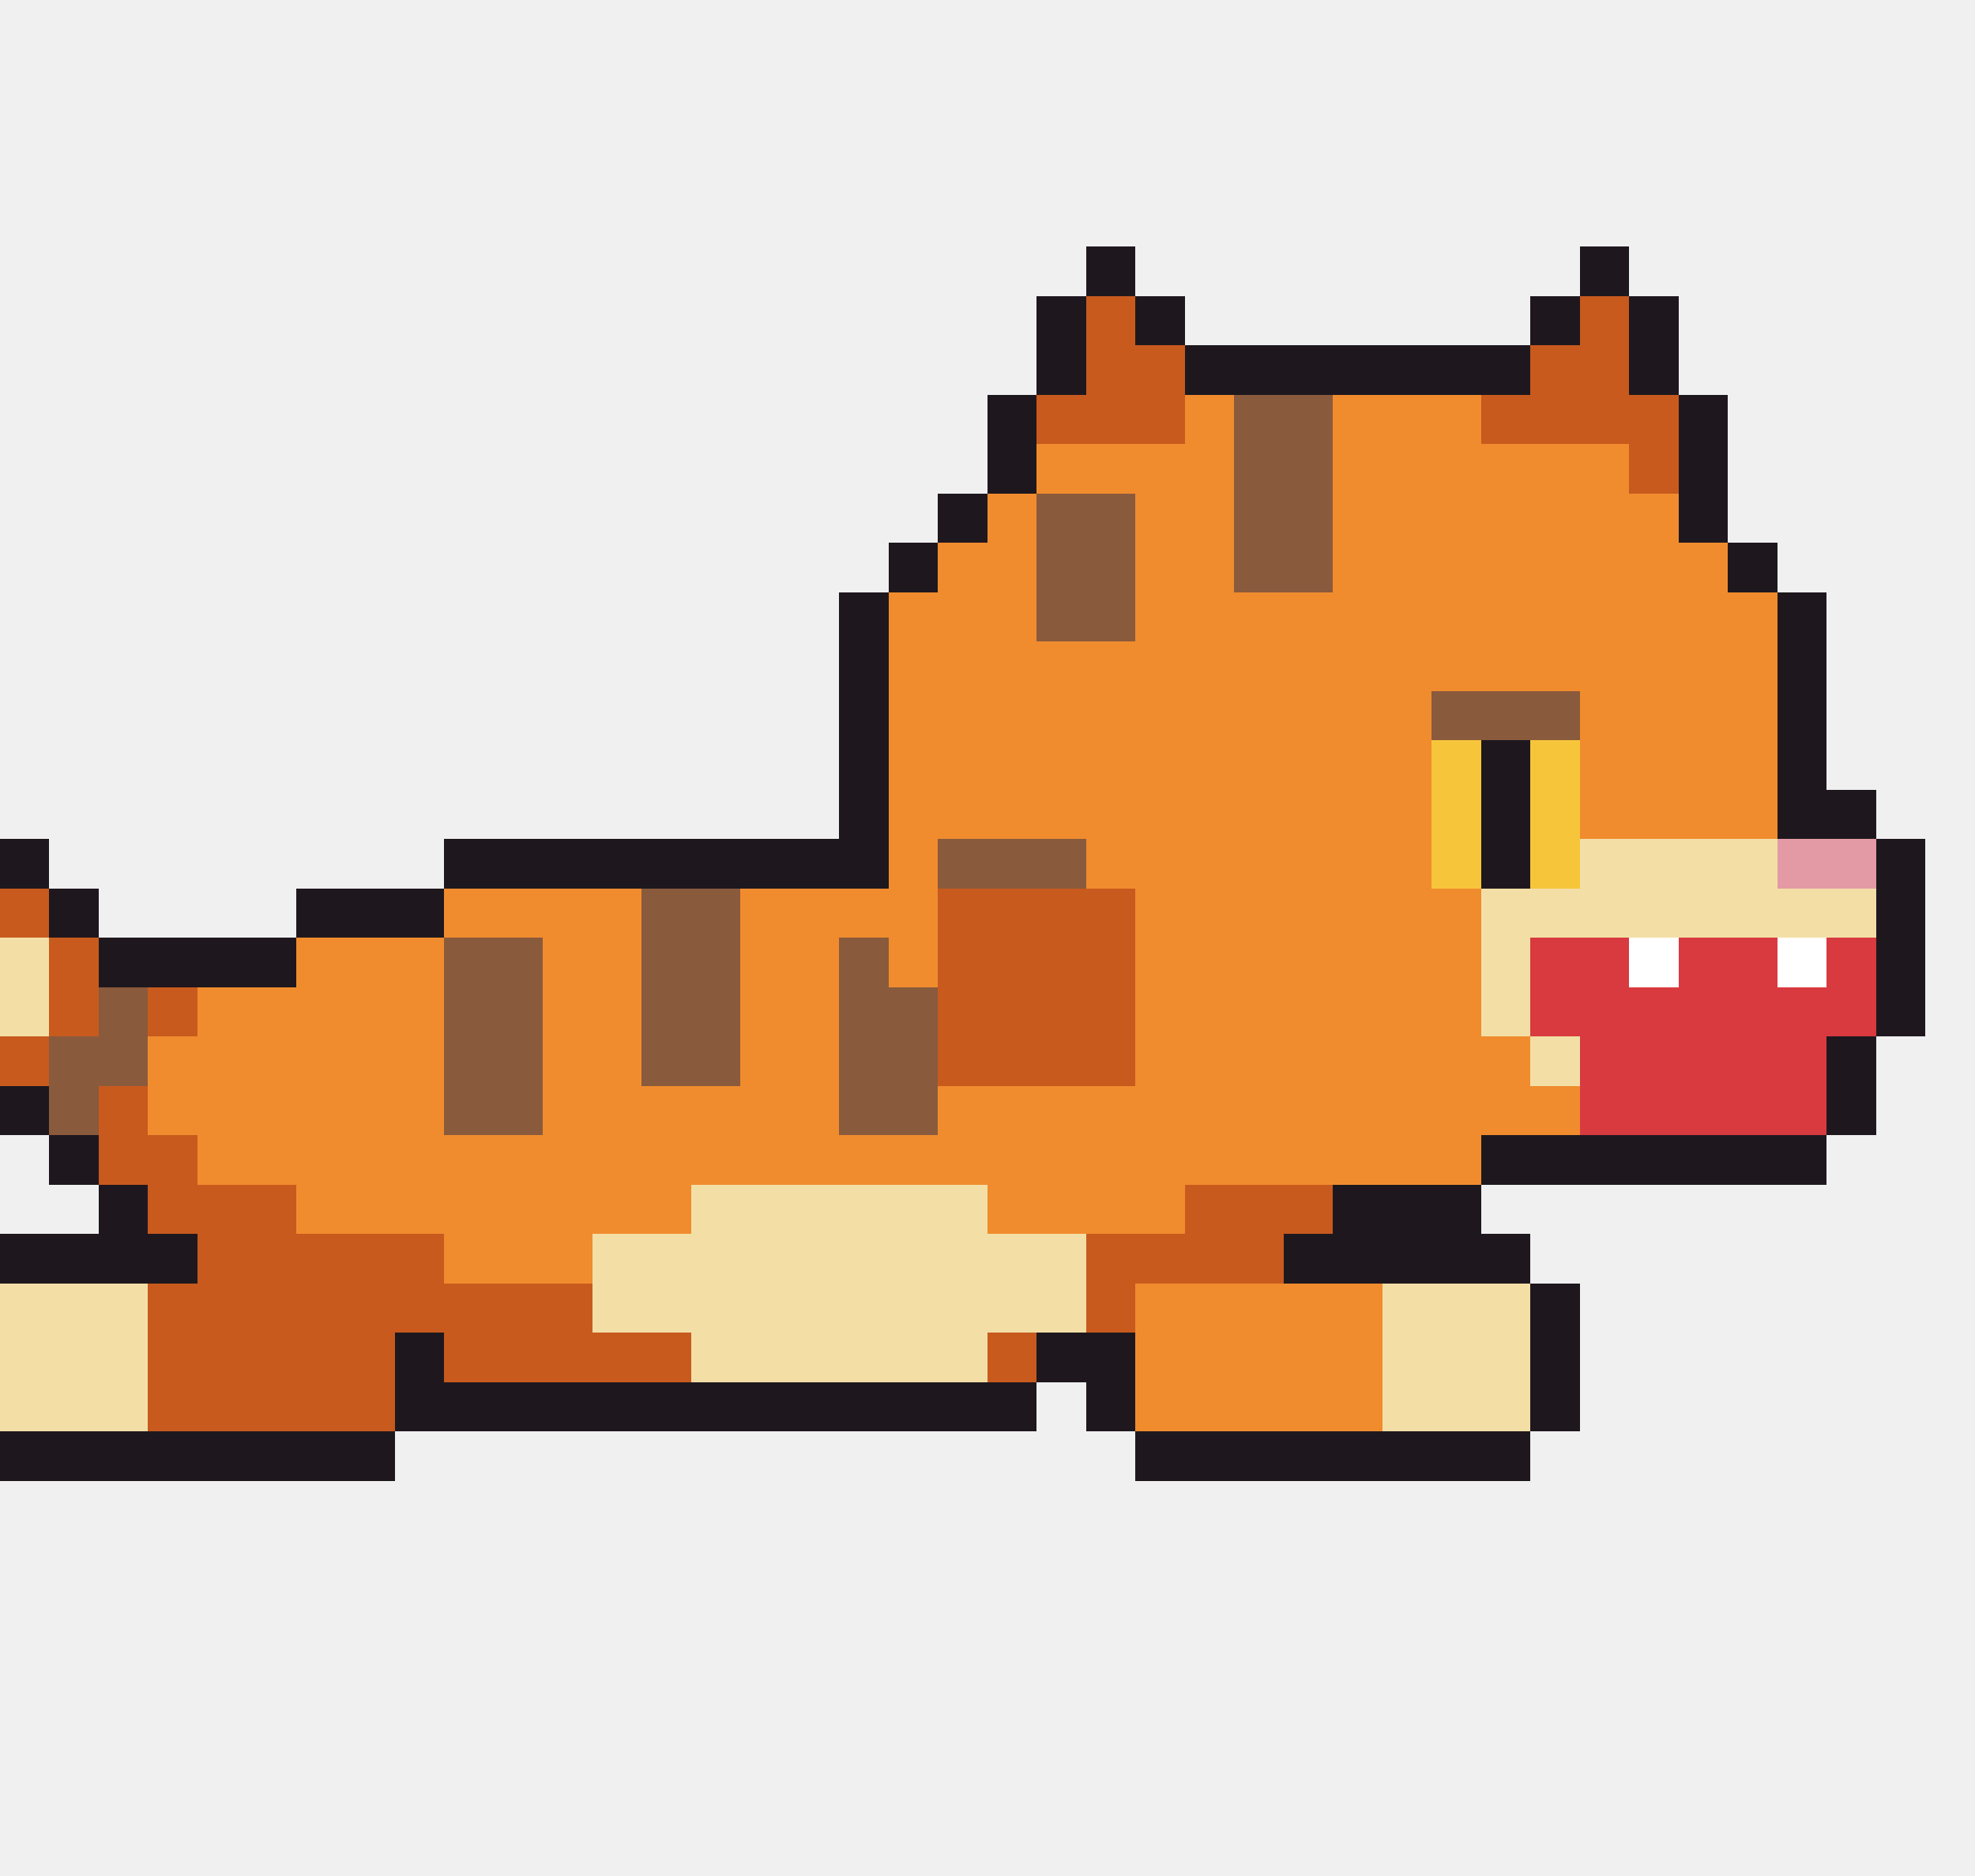
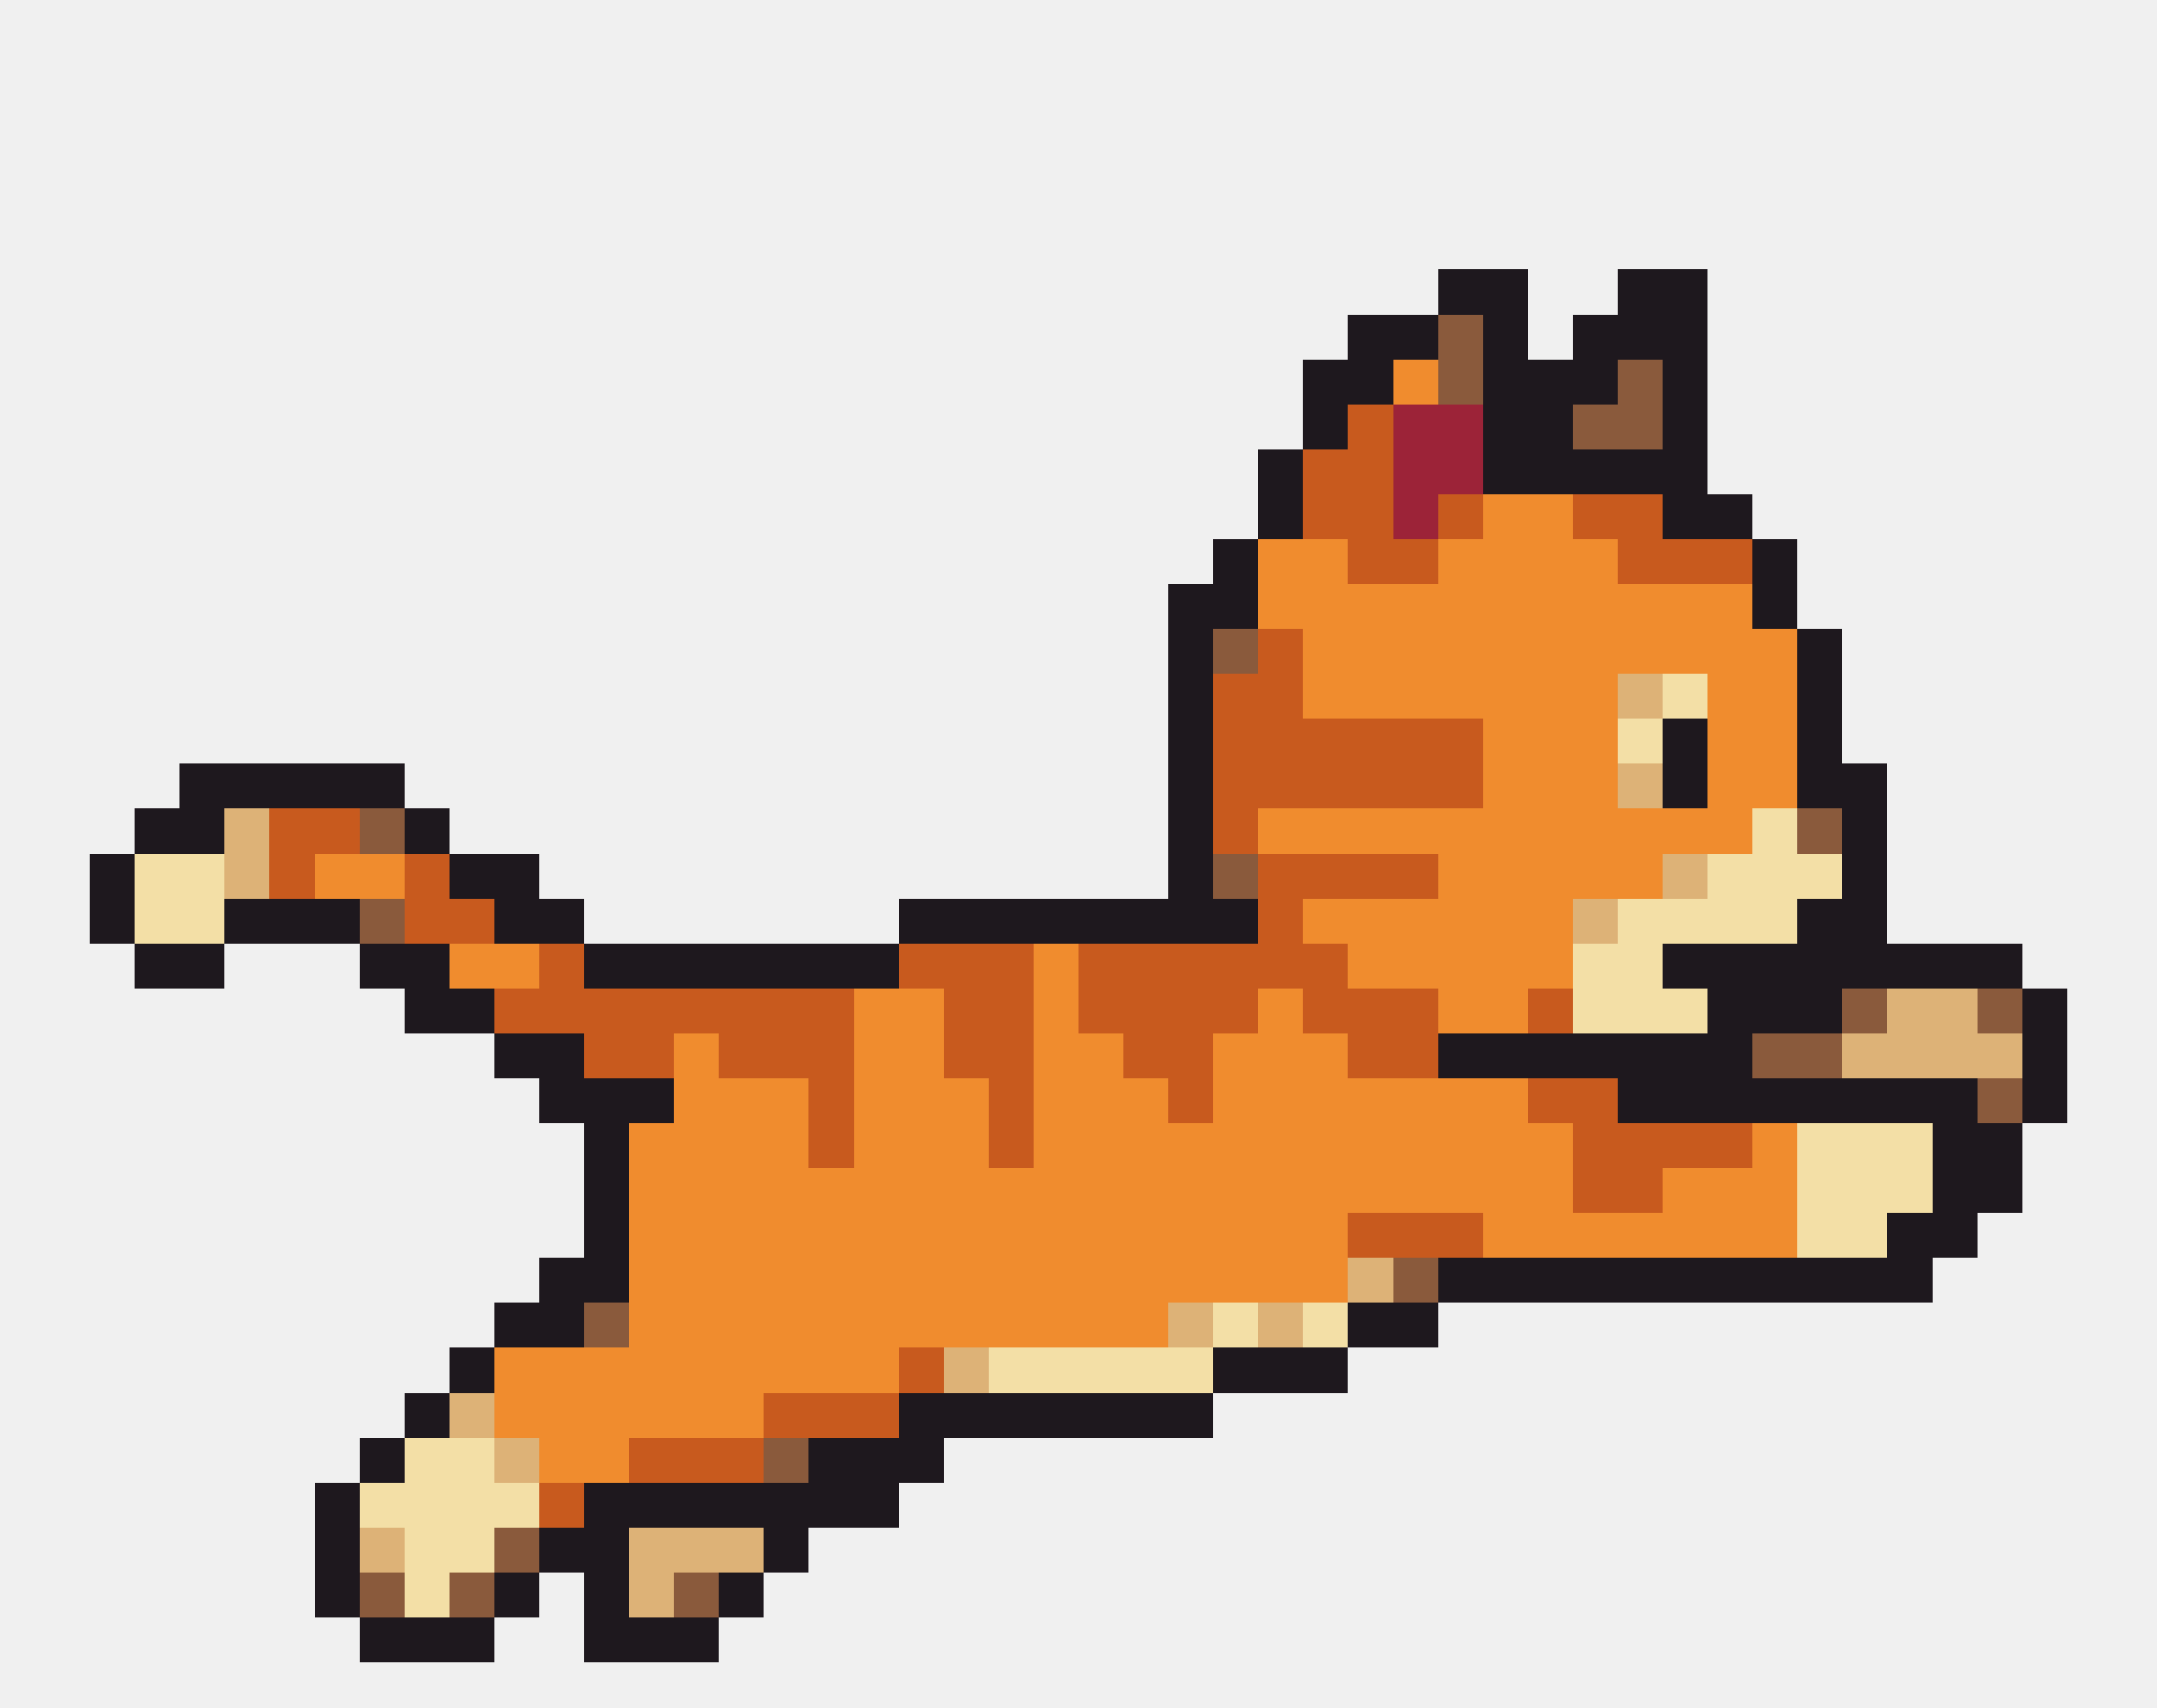
- <svg xmlns="http://www.w3.org/2000/svg" width="40" height="38" viewBox="0 0 40 38" shape-rendering="crispEdges">
-   <rect x="22" y="5" width="1" height="1" fill="#1e181e" />
-   <rect x="32" y="5" width="1" height="1" fill="#1e181e" />
-   <rect x="21" y="6" width="1" height="1" fill="#1e181e" />
-   <rect x="22" y="6" width="1" height="1" fill="#c85a1e" />
-   <rect x="23" y="6" width="1" height="1" fill="#1e181e" />
-   <rect x="31" y="6" width="1" height="1" fill="#1e181e" />
-   <rect x="32" y="6" width="1" height="1" fill="#c85a1e" />
-   <rect x="33" y="6" width="1" height="1" fill="#1e181e" />
-   <rect x="21" y="7" width="1" height="1" fill="#1e181e" />
-   <rect x="22" y="7" width="2" height="1" fill="#c85a1e" />
-   <rect x="24" y="7" width="7" height="1" fill="#1e181e" />
-   <rect x="31" y="7" width="2" height="1" fill="#c85a1e" />
+ <svg xmlns="http://www.w3.org/2000/svg" width="48" height="38" viewBox="0 0 48 38" shape-rendering="crispEdges">
+   <rect x="32" y="6" width="2" height="1" fill="#1e181e" />
+   <rect x="36" y="6" width="2" height="1" fill="#1e181e" />
+   <rect x="30" y="7" width="2" height="1" fill="#1e181e" />
+   <rect x="32" y="7" width="1" height="1" fill="#8a5a3c" />
  <rect x="33" y="7" width="1" height="1" fill="#1e181e" />
-   <rect x="20" y="8" width="1" height="1" fill="#1e181e" />
-   <rect x="21" y="8" width="3" height="1" fill="#c85a1e" />
-   <rect x="24" y="8" width="1" height="1" fill="#f08c2e" />
-   <rect x="25" y="8" width="2" height="1" fill="#8a5a3c" />
-   <rect x="27" y="8" width="3" height="1" fill="#f08c2e" />
-   <rect x="30" y="8" width="4" height="1" fill="#c85a1e" />
-   <rect x="34" y="8" width="1" height="1" fill="#1e181e" />
-   <rect x="20" y="9" width="1" height="1" fill="#1e181e" />
-   <rect x="21" y="9" width="4" height="1" fill="#f08c2e" />
-   <rect x="25" y="9" width="2" height="1" fill="#8a5a3c" />
-   <rect x="27" y="9" width="6" height="1" fill="#f08c2e" />
-   <rect x="33" y="9" width="1" height="1" fill="#c85a1e" />
-   <rect x="34" y="9" width="1" height="1" fill="#1e181e" />
-   <rect x="19" y="10" width="1" height="1" fill="#1e181e" />
-   <rect x="20" y="10" width="1" height="1" fill="#f08c2e" />
-   <rect x="21" y="10" width="2" height="1" fill="#8a5a3c" />
-   <rect x="23" y="10" width="2" height="1" fill="#f08c2e" />
-   <rect x="25" y="10" width="2" height="1" fill="#8a5a3c" />
-   <rect x="27" y="10" width="7" height="1" fill="#f08c2e" />
-   <rect x="34" y="10" width="1" height="1" fill="#1e181e" />
-   <rect x="18" y="11" width="1" height="1" fill="#1e181e" />
-   <rect x="19" y="11" width="2" height="1" fill="#f08c2e" />
-   <rect x="21" y="11" width="2" height="1" fill="#8a5a3c" />
-   <rect x="23" y="11" width="2" height="1" fill="#f08c2e" />
-   <rect x="25" y="11" width="2" height="1" fill="#8a5a3c" />
-   <rect x="27" y="11" width="8" height="1" fill="#f08c2e" />
-   <rect x="35" y="11" width="1" height="1" fill="#1e181e" />
-   <rect x="17" y="12" width="1" height="1" fill="#1e181e" />
-   <rect x="18" y="12" width="3" height="1" fill="#f08c2e" />
-   <rect x="21" y="12" width="2" height="1" fill="#8a5a3c" />
-   <rect x="23" y="12" width="13" height="1" fill="#f08c2e" />
-   <rect x="36" y="12" width="1" height="1" fill="#1e181e" />
-   <rect x="17" y="13" width="1" height="1" fill="#1e181e" />
-   <rect x="18" y="13" width="18" height="1" fill="#f08c2e" />
-   <rect x="36" y="13" width="1" height="1" fill="#1e181e" />
-   <rect x="17" y="14" width="1" height="1" fill="#1e181e" />
-   <rect x="18" y="14" width="11" height="1" fill="#f08c2e" />
-   <rect x="29" y="14" width="3" height="1" fill="#8a5a3c" />
-   <rect x="32" y="14" width="4" height="1" fill="#f08c2e" />
-   <rect x="36" y="14" width="1" height="1" fill="#1e181e" />
-   <rect x="17" y="15" width="1" height="1" fill="#1e181e" />
-   <rect x="18" y="15" width="11" height="1" fill="#f08c2e" />
-   <rect x="29" y="15" width="1" height="1" fill="#f7c53a" />
-   <rect x="30" y="15" width="1" height="1" fill="#1e181e" />
-   <rect x="31" y="15" width="1" height="1" fill="#f7c53a" />
-   <rect x="32" y="15" width="4" height="1" fill="#f08c2e" />
-   <rect x="36" y="15" width="1" height="1" fill="#1e181e" />
-   <rect x="17" y="16" width="1" height="1" fill="#1e181e" />
-   <rect x="18" y="16" width="11" height="1" fill="#f08c2e" />
-   <rect x="29" y="16" width="1" height="1" fill="#f7c53a" />
-   <rect x="30" y="16" width="1" height="1" fill="#1e181e" />
-   <rect x="31" y="16" width="1" height="1" fill="#f7c53a" />
-   <rect x="32" y="16" width="4" height="1" fill="#f08c2e" />
-   <rect x="36" y="16" width="2" height="1" fill="#1e181e" />
-   <rect x="0" y="17" width="1" height="1" fill="#1e181e" />
-   <rect x="9" y="17" width="9" height="1" fill="#1e181e" />
-   <rect x="18" y="17" width="1" height="1" fill="#f08c2e" />
-   <rect x="19" y="17" width="3" height="1" fill="#8a5a3c" />
-   <rect x="22" y="17" width="7" height="1" fill="#f08c2e" />
-   <rect x="29" y="17" width="1" height="1" fill="#f7c53a" />
-   <rect x="30" y="17" width="1" height="1" fill="#1e181e" />
-   <rect x="31" y="17" width="1" height="1" fill="#f7c53a" />
-   <rect x="32" y="17" width="4" height="1" fill="#f3dfa6" />
-   <rect x="36" y="17" width="2" height="1" fill="#e49aa4" />
-   <rect x="38" y="17" width="1" height="1" fill="#1e181e" />
-   <rect x="0" y="18" width="1" height="1" fill="#c85a1e" />
-   <rect x="1" y="18" width="1" height="1" fill="#1e181e" />
-   <rect x="6" y="18" width="3" height="1" fill="#1e181e" />
-   <rect x="9" y="18" width="4" height="1" fill="#f08c2e" />
-   <rect x="13" y="18" width="2" height="1" fill="#8a5a3c" />
-   <rect x="15" y="18" width="4" height="1" fill="#f08c2e" />
-   <rect x="19" y="18" width="4" height="1" fill="#c85a1e" />
-   <rect x="23" y="18" width="7" height="1" fill="#f08c2e" />
-   <rect x="30" y="18" width="8" height="1" fill="#f3dfa6" />
-   <rect x="38" y="18" width="1" height="1" fill="#1e181e" />
-   <rect x="0" y="19" width="1" height="1" fill="#f3dfa6" />
-   <rect x="1" y="19" width="1" height="1" fill="#c85a1e" />
-   <rect x="2" y="19" width="4" height="1" fill="#1e181e" />
-   <rect x="6" y="19" width="3" height="1" fill="#f08c2e" />
-   <rect x="9" y="19" width="2" height="1" fill="#8a5a3c" />
-   <rect x="11" y="19" width="2" height="1" fill="#f08c2e" />
-   <rect x="13" y="19" width="2" height="1" fill="#8a5a3c" />
-   <rect x="15" y="19" width="2" height="1" fill="#f08c2e" />
-   <rect x="17" y="19" width="1" height="1" fill="#8a5a3c" />
-   <rect x="18" y="19" width="1" height="1" fill="#f08c2e" />
-   <rect x="19" y="19" width="4" height="1" fill="#c85a1e" />
-   <rect x="23" y="19" width="7" height="1" fill="#f08c2e" />
-   <rect x="30" y="19" width="1" height="1" fill="#f3dfa6" />
-   <rect x="31" y="19" width="2" height="1" fill="#d83a3f" />
-   <rect x="33" y="19" width="1" height="1" fill="#ffffff" />
-   <rect x="34" y="19" width="2" height="1" fill="#d83a3f" />
-   <rect x="36" y="19" width="1" height="1" fill="#ffffff" />
-   <rect x="37" y="19" width="1" height="1" fill="#d83a3f" />
-   <rect x="38" y="19" width="1" height="1" fill="#1e181e" />
-   <rect x="0" y="20" width="1" height="1" fill="#f3dfa6" />
-   <rect x="1" y="20" width="1" height="1" fill="#c85a1e" />
-   <rect x="2" y="20" width="1" height="1" fill="#8a5a3c" />
-   <rect x="3" y="20" width="1" height="1" fill="#c85a1e" />
-   <rect x="4" y="20" width="5" height="1" fill="#f08c2e" />
-   <rect x="9" y="20" width="2" height="1" fill="#8a5a3c" />
-   <rect x="11" y="20" width="2" height="1" fill="#f08c2e" />
-   <rect x="13" y="20" width="2" height="1" fill="#8a5a3c" />
-   <rect x="15" y="20" width="2" height="1" fill="#f08c2e" />
-   <rect x="17" y="20" width="2" height="1" fill="#8a5a3c" />
-   <rect x="19" y="20" width="4" height="1" fill="#c85a1e" />
-   <rect x="23" y="20" width="7" height="1" fill="#f08c2e" />
-   <rect x="30" y="20" width="1" height="1" fill="#f3dfa6" />
-   <rect x="31" y="20" width="7" height="1" fill="#d83a3f" />
-   <rect x="38" y="20" width="1" height="1" fill="#1e181e" />
-   <rect x="0" y="21" width="1" height="1" fill="#c85a1e" />
-   <rect x="1" y="21" width="2" height="1" fill="#8a5a3c" />
-   <rect x="3" y="21" width="6" height="1" fill="#f08c2e" />
-   <rect x="9" y="21" width="2" height="1" fill="#8a5a3c" />
-   <rect x="11" y="21" width="2" height="1" fill="#f08c2e" />
-   <rect x="13" y="21" width="2" height="1" fill="#8a5a3c" />
-   <rect x="15" y="21" width="2" height="1" fill="#f08c2e" />
-   <rect x="17" y="21" width="2" height="1" fill="#8a5a3c" />
-   <rect x="19" y="21" width="4" height="1" fill="#c85a1e" />
-   <rect x="23" y="21" width="8" height="1" fill="#f08c2e" />
-   <rect x="31" y="21" width="1" height="1" fill="#f3dfa6" />
-   <rect x="32" y="21" width="5" height="1" fill="#d83a3f" />
-   <rect x="37" y="21" width="1" height="1" fill="#1e181e" />
-   <rect x="0" y="22" width="1" height="1" fill="#1e181e" />
-   <rect x="1" y="22" width="1" height="1" fill="#8a5a3c" />
-   <rect x="2" y="22" width="1" height="1" fill="#c85a1e" />
-   <rect x="3" y="22" width="6" height="1" fill="#f08c2e" />
-   <rect x="9" y="22" width="2" height="1" fill="#8a5a3c" />
-   <rect x="11" y="22" width="6" height="1" fill="#f08c2e" />
-   <rect x="17" y="22" width="2" height="1" fill="#8a5a3c" />
-   <rect x="19" y="22" width="13" height="1" fill="#f08c2e" />
-   <rect x="32" y="22" width="5" height="1" fill="#d83a3f" />
-   <rect x="37" y="22" width="1" height="1" fill="#1e181e" />
-   <rect x="1" y="23" width="1" height="1" fill="#1e181e" />
-   <rect x="2" y="23" width="2" height="1" fill="#c85a1e" />
-   <rect x="4" y="23" width="26" height="1" fill="#f08c2e" />
-   <rect x="30" y="23" width="7" height="1" fill="#1e181e" />
-   <rect x="2" y="24" width="1" height="1" fill="#1e181e" />
-   <rect x="3" y="24" width="3" height="1" fill="#c85a1e" />
-   <rect x="6" y="24" width="8" height="1" fill="#f08c2e" />
-   <rect x="14" y="24" width="6" height="1" fill="#f3dfa6" />
-   <rect x="20" y="24" width="4" height="1" fill="#f08c2e" />
-   <rect x="24" y="24" width="3" height="1" fill="#c85a1e" />
-   <rect x="27" y="24" width="3" height="1" fill="#1e181e" />
-   <rect x="0" y="25" width="4" height="1" fill="#1e181e" />
-   <rect x="4" y="25" width="5" height="1" fill="#c85a1e" />
-   <rect x="9" y="25" width="3" height="1" fill="#f08c2e" />
-   <rect x="12" y="25" width="10" height="1" fill="#f3dfa6" />
-   <rect x="22" y="25" width="4" height="1" fill="#c85a1e" />
-   <rect x="26" y="25" width="5" height="1" fill="#1e181e" />
-   <rect x="0" y="26" width="3" height="1" fill="#f3dfa6" />
-   <rect x="3" y="26" width="9" height="1" fill="#c85a1e" />
-   <rect x="12" y="26" width="10" height="1" fill="#f3dfa6" />
-   <rect x="22" y="26" width="1" height="1" fill="#c85a1e" />
-   <rect x="23" y="26" width="5" height="1" fill="#f08c2e" />
-   <rect x="28" y="26" width="3" height="1" fill="#f3dfa6" />
-   <rect x="31" y="26" width="1" height="1" fill="#1e181e" />
-   <rect x="0" y="27" width="3" height="1" fill="#f3dfa6" />
-   <rect x="3" y="27" width="5" height="1" fill="#c85a1e" />
-   <rect x="8" y="27" width="1" height="1" fill="#1e181e" />
-   <rect x="9" y="27" width="5" height="1" fill="#c85a1e" />
-   <rect x="14" y="27" width="6" height="1" fill="#f3dfa6" />
-   <rect x="20" y="27" width="1" height="1" fill="#c85a1e" />
-   <rect x="21" y="27" width="2" height="1" fill="#1e181e" />
-   <rect x="23" y="27" width="5" height="1" fill="#f08c2e" />
-   <rect x="28" y="27" width="3" height="1" fill="#f3dfa6" />
-   <rect x="31" y="27" width="1" height="1" fill="#1e181e" />
-   <rect x="0" y="28" width="3" height="1" fill="#f3dfa6" />
-   <rect x="3" y="28" width="5" height="1" fill="#c85a1e" />
-   <rect x="8" y="28" width="13" height="1" fill="#1e181e" />
-   <rect x="22" y="28" width="1" height="1" fill="#1e181e" />
-   <rect x="23" y="28" width="5" height="1" fill="#f08c2e" />
-   <rect x="28" y="28" width="3" height="1" fill="#f3dfa6" />
-   <rect x="31" y="28" width="1" height="1" fill="#1e181e" />
-   <rect x="0" y="29" width="8" height="1" fill="#1e181e" />
-   <rect x="23" y="29" width="8" height="1" fill="#1e181e" />
+   <rect x="35" y="7" width="3" height="1" fill="#1e181e" />
+   <rect x="29" y="8" width="2" height="1" fill="#1e181e" />
+   <rect x="31" y="8" width="1" height="1" fill="#f08c2e" />
+   <rect x="32" y="8" width="1" height="1" fill="#8a5a3c" />
+   <rect x="33" y="8" width="3" height="1" fill="#1e181e" />
+   <rect x="36" y="8" width="1" height="1" fill="#8a5a3c" />
+   <rect x="37" y="8" width="1" height="1" fill="#1e181e" />
+   <rect x="29" y="9" width="1" height="1" fill="#1e181e" />
+   <rect x="30" y="9" width="1" height="1" fill="#c85a1e" />
+   <rect x="31" y="9" width="2" height="1" fill="#9c2338" />
+   <rect x="33" y="9" width="2" height="1" fill="#1e181e" />
+   <rect x="35" y="9" width="2" height="1" fill="#8a5a3c" />
+   <rect x="37" y="9" width="1" height="1" fill="#1e181e" />
+   <rect x="28" y="10" width="1" height="1" fill="#1e181e" />
+   <rect x="29" y="10" width="2" height="1" fill="#c85a1e" />
+   <rect x="31" y="10" width="2" height="1" fill="#9c2338" />
+   <rect x="33" y="10" width="5" height="1" fill="#1e181e" />
+   <rect x="28" y="11" width="1" height="1" fill="#1e181e" />
+   <rect x="29" y="11" width="2" height="1" fill="#c85a1e" />
+   <rect x="31" y="11" width="1" height="1" fill="#9c2338" />
+   <rect x="32" y="11" width="1" height="1" fill="#c85a1e" />
+   <rect x="33" y="11" width="2" height="1" fill="#f08c2e" />
+   <rect x="35" y="11" width="2" height="1" fill="#c85a1e" />
+   <rect x="37" y="11" width="2" height="1" fill="#1e181e" />
+   <rect x="27" y="12" width="1" height="1" fill="#1e181e" />
+   <rect x="28" y="12" width="2" height="1" fill="#f08c2e" />
+   <rect x="30" y="12" width="2" height="1" fill="#c85a1e" />
+   <rect x="32" y="12" width="4" height="1" fill="#f08c2e" />
+   <rect x="36" y="12" width="3" height="1" fill="#c85a1e" />
+   <rect x="39" y="12" width="1" height="1" fill="#1e181e" />
+   <rect x="26" y="13" width="2" height="1" fill="#1e181e" />
+   <rect x="28" y="13" width="11" height="1" fill="#f08c2e" />
+   <rect x="39" y="13" width="1" height="1" fill="#1e181e" />
+   <rect x="26" y="14" width="1" height="1" fill="#1e181e" />
+   <rect x="27" y="14" width="1" height="1" fill="#8a5a3c" />
+   <rect x="28" y="14" width="1" height="1" fill="#c85a1e" />
+   <rect x="29" y="14" width="11" height="1" fill="#f08c2e" />
+   <rect x="40" y="14" width="1" height="1" fill="#1e181e" />
+   <rect x="26" y="15" width="1" height="1" fill="#1e181e" />
+   <rect x="27" y="15" width="2" height="1" fill="#c85a1e" />
+   <rect x="29" y="15" width="7" height="1" fill="#f08c2e" />
+   <rect x="36" y="15" width="1" height="1" fill="#ddb277" />
+   <rect x="37" y="15" width="1" height="1" fill="#f3dfa6" />
+   <rect x="38" y="15" width="2" height="1" fill="#f08c2e" />
+   <rect x="40" y="15" width="1" height="1" fill="#1e181e" />
+   <rect x="26" y="16" width="1" height="1" fill="#1e181e" />
+   <rect x="27" y="16" width="6" height="1" fill="#c85a1e" />
+   <rect x="33" y="16" width="3" height="1" fill="#f08c2e" />
+   <rect x="36" y="16" width="1" height="1" fill="#f3dfa6" />
+   <rect x="37" y="16" width="1" height="1" fill="#1e181e" />
+   <rect x="38" y="16" width="2" height="1" fill="#f08c2e" />
+   <rect x="40" y="16" width="1" height="1" fill="#1e181e" />
+   <rect x="4" y="17" width="5" height="1" fill="#1e181e" />
+   <rect x="26" y="17" width="1" height="1" fill="#1e181e" />
+   <rect x="27" y="17" width="6" height="1" fill="#c85a1e" />
+   <rect x="33" y="17" width="3" height="1" fill="#f08c2e" />
+   <rect x="36" y="17" width="1" height="1" fill="#ddb277" />
+   <rect x="37" y="17" width="1" height="1" fill="#1e181e" />
+   <rect x="38" y="17" width="2" height="1" fill="#f08c2e" />
+   <rect x="40" y="17" width="2" height="1" fill="#1e181e" />
+   <rect x="3" y="18" width="2" height="1" fill="#1e181e" />
+   <rect x="5" y="18" width="1" height="1" fill="#ddb277" />
+   <rect x="6" y="18" width="2" height="1" fill="#c85a1e" />
+   <rect x="8" y="18" width="1" height="1" fill="#8a5a3c" />
+   <rect x="9" y="18" width="1" height="1" fill="#1e181e" />
+   <rect x="26" y="18" width="1" height="1" fill="#1e181e" />
+   <rect x="27" y="18" width="1" height="1" fill="#c85a1e" />
+   <rect x="28" y="18" width="11" height="1" fill="#f08c2e" />
+   <rect x="39" y="18" width="1" height="1" fill="#f3dfa6" />
+   <rect x="40" y="18" width="1" height="1" fill="#8a5a3c" />
+   <rect x="41" y="18" width="1" height="1" fill="#1e181e" />
+   <rect x="2" y="19" width="1" height="1" fill="#1e181e" />
+   <rect x="3" y="19" width="2" height="1" fill="#f3dfa6" />
+   <rect x="5" y="19" width="1" height="1" fill="#ddb277" />
+   <rect x="6" y="19" width="1" height="1" fill="#c85a1e" />
+   <rect x="7" y="19" width="2" height="1" fill="#f08c2e" />
+   <rect x="9" y="19" width="1" height="1" fill="#c85a1e" />
+   <rect x="10" y="19" width="2" height="1" fill="#1e181e" />
+   <rect x="26" y="19" width="1" height="1" fill="#1e181e" />
+   <rect x="27" y="19" width="1" height="1" fill="#8a5a3c" />
+   <rect x="28" y="19" width="4" height="1" fill="#c85a1e" />
+   <rect x="32" y="19" width="5" height="1" fill="#f08c2e" />
+   <rect x="37" y="19" width="1" height="1" fill="#ddb277" />
+   <rect x="38" y="19" width="3" height="1" fill="#f3dfa6" />
+   <rect x="41" y="19" width="1" height="1" fill="#1e181e" />
+   <rect x="2" y="20" width="1" height="1" fill="#1e181e" />
+   <rect x="3" y="20" width="2" height="1" fill="#f3dfa6" />
+   <rect x="5" y="20" width="3" height="1" fill="#1e181e" />
+   <rect x="8" y="20" width="1" height="1" fill="#8a5a3c" />
+   <rect x="9" y="20" width="2" height="1" fill="#c85a1e" />
+   <rect x="11" y="20" width="2" height="1" fill="#1e181e" />
+   <rect x="20" y="20" width="8" height="1" fill="#1e181e" />
+   <rect x="28" y="20" width="1" height="1" fill="#c85a1e" />
+   <rect x="29" y="20" width="6" height="1" fill="#f08c2e" />
+   <rect x="35" y="20" width="1" height="1" fill="#ddb277" />
+   <rect x="36" y="20" width="4" height="1" fill="#f3dfa6" />
+   <rect x="40" y="20" width="2" height="1" fill="#1e181e" />
+   <rect x="3" y="21" width="2" height="1" fill="#1e181e" />
+   <rect x="8" y="21" width="2" height="1" fill="#1e181e" />
+   <rect x="10" y="21" width="2" height="1" fill="#f08c2e" />
+   <rect x="12" y="21" width="1" height="1" fill="#c85a1e" />
+   <rect x="13" y="21" width="7" height="1" fill="#1e181e" />
+   <rect x="20" y="21" width="3" height="1" fill="#c85a1e" />
+   <rect x="23" y="21" width="1" height="1" fill="#f08c2e" />
+   <rect x="24" y="21" width="6" height="1" fill="#c85a1e" />
+   <rect x="30" y="21" width="5" height="1" fill="#f08c2e" />
+   <rect x="35" y="21" width="2" height="1" fill="#f3dfa6" />
+   <rect x="37" y="21" width="8" height="1" fill="#1e181e" />
+   <rect x="9" y="22" width="2" height="1" fill="#1e181e" />
+   <rect x="11" y="22" width="8" height="1" fill="#c85a1e" />
+   <rect x="19" y="22" width="2" height="1" fill="#f08c2e" />
+   <rect x="21" y="22" width="2" height="1" fill="#c85a1e" />
+   <rect x="23" y="22" width="1" height="1" fill="#f08c2e" />
+   <rect x="24" y="22" width="4" height="1" fill="#c85a1e" />
+   <rect x="28" y="22" width="1" height="1" fill="#f08c2e" />
+   <rect x="29" y="22" width="3" height="1" fill="#c85a1e" />
+   <rect x="32" y="22" width="2" height="1" fill="#f08c2e" />
+   <rect x="34" y="22" width="1" height="1" fill="#c85a1e" />
+   <rect x="35" y="22" width="3" height="1" fill="#f3dfa6" />
+   <rect x="38" y="22" width="3" height="1" fill="#1e181e" />
+   <rect x="41" y="22" width="1" height="1" fill="#8a5a3c" />
+   <rect x="42" y="22" width="2" height="1" fill="#ddb277" />
+   <rect x="44" y="22" width="1" height="1" fill="#8a5a3c" />
+   <rect x="45" y="22" width="1" height="1" fill="#1e181e" />
+   <rect x="11" y="23" width="2" height="1" fill="#1e181e" />
+   <rect x="13" y="23" width="2" height="1" fill="#c85a1e" />
+   <rect x="15" y="23" width="1" height="1" fill="#f08c2e" />
+   <rect x="16" y="23" width="3" height="1" fill="#c85a1e" />
+   <rect x="19" y="23" width="2" height="1" fill="#f08c2e" />
+   <rect x="21" y="23" width="2" height="1" fill="#c85a1e" />
+   <rect x="23" y="23" width="2" height="1" fill="#f08c2e" />
+   <rect x="25" y="23" width="2" height="1" fill="#c85a1e" />
+   <rect x="27" y="23" width="3" height="1" fill="#f08c2e" />
+   <rect x="30" y="23" width="2" height="1" fill="#c85a1e" />
+   <rect x="32" y="23" width="7" height="1" fill="#1e181e" />
+   <rect x="39" y="23" width="2" height="1" fill="#8a5a3c" />
+   <rect x="41" y="23" width="4" height="1" fill="#ddb277" />
+   <rect x="45" y="23" width="1" height="1" fill="#1e181e" />
+   <rect x="12" y="24" width="3" height="1" fill="#1e181e" />
+   <rect x="15" y="24" width="3" height="1" fill="#f08c2e" />
+   <rect x="18" y="24" width="1" height="1" fill="#c85a1e" />
+   <rect x="19" y="24" width="3" height="1" fill="#f08c2e" />
+   <rect x="22" y="24" width="1" height="1" fill="#c85a1e" />
+   <rect x="23" y="24" width="3" height="1" fill="#f08c2e" />
+   <rect x="26" y="24" width="1" height="1" fill="#c85a1e" />
+   <rect x="27" y="24" width="7" height="1" fill="#f08c2e" />
+   <rect x="34" y="24" width="2" height="1" fill="#c85a1e" />
+   <rect x="36" y="24" width="8" height="1" fill="#1e181e" />
+   <rect x="44" y="24" width="1" height="1" fill="#8a5a3c" />
+   <rect x="45" y="24" width="1" height="1" fill="#1e181e" />
+   <rect x="13" y="25" width="1" height="1" fill="#1e181e" />
+   <rect x="14" y="25" width="4" height="1" fill="#f08c2e" />
+   <rect x="18" y="25" width="1" height="1" fill="#c85a1e" />
+   <rect x="19" y="25" width="3" height="1" fill="#f08c2e" />
+   <rect x="22" y="25" width="1" height="1" fill="#c85a1e" />
+   <rect x="23" y="25" width="12" height="1" fill="#f08c2e" />
+   <rect x="35" y="25" width="4" height="1" fill="#c85a1e" />
+   <rect x="39" y="25" width="1" height="1" fill="#f08c2e" />
+   <rect x="40" y="25" width="3" height="1" fill="#f3dfa6" />
+   <rect x="43" y="25" width="2" height="1" fill="#1e181e" />
+   <rect x="13" y="26" width="1" height="1" fill="#1e181e" />
+   <rect x="14" y="26" width="21" height="1" fill="#f08c2e" />
+   <rect x="35" y="26" width="2" height="1" fill="#c85a1e" />
+   <rect x="37" y="26" width="3" height="1" fill="#f08c2e" />
+   <rect x="40" y="26" width="3" height="1" fill="#f3dfa6" />
+   <rect x="43" y="26" width="2" height="1" fill="#1e181e" />
+   <rect x="13" y="27" width="1" height="1" fill="#1e181e" />
+   <rect x="14" y="27" width="16" height="1" fill="#f08c2e" />
+   <rect x="30" y="27" width="3" height="1" fill="#c85a1e" />
+   <rect x="33" y="27" width="7" height="1" fill="#f08c2e" />
+   <rect x="40" y="27" width="2" height="1" fill="#f3dfa6" />
+   <rect x="42" y="27" width="2" height="1" fill="#1e181e" />
+   <rect x="12" y="28" width="2" height="1" fill="#1e181e" />
+   <rect x="14" y="28" width="16" height="1" fill="#f08c2e" />
+   <rect x="30" y="28" width="1" height="1" fill="#ddb277" />
+   <rect x="31" y="28" width="1" height="1" fill="#8a5a3c" />
+   <rect x="32" y="28" width="11" height="1" fill="#1e181e" />
+   <rect x="11" y="29" width="2" height="1" fill="#1e181e" />
+   <rect x="13" y="29" width="1" height="1" fill="#8a5a3c" />
+   <rect x="14" y="29" width="12" height="1" fill="#f08c2e" />
+   <rect x="26" y="29" width="1" height="1" fill="#ddb277" />
+   <rect x="27" y="29" width="1" height="1" fill="#f3dfa6" />
+   <rect x="28" y="29" width="1" height="1" fill="#ddb277" />
+   <rect x="29" y="29" width="1" height="1" fill="#f3dfa6" />
+   <rect x="30" y="29" width="2" height="1" fill="#1e181e" />
+   <rect x="10" y="30" width="1" height="1" fill="#1e181e" />
+   <rect x="11" y="30" width="9" height="1" fill="#f08c2e" />
+   <rect x="20" y="30" width="1" height="1" fill="#c85a1e" />
+   <rect x="21" y="30" width="1" height="1" fill="#ddb277" />
+   <rect x="22" y="30" width="5" height="1" fill="#f3dfa6" />
+   <rect x="27" y="30" width="3" height="1" fill="#1e181e" />
+   <rect x="9" y="31" width="1" height="1" fill="#1e181e" />
+   <rect x="10" y="31" width="1" height="1" fill="#ddb277" />
+   <rect x="11" y="31" width="6" height="1" fill="#f08c2e" />
+   <rect x="17" y="31" width="3" height="1" fill="#c85a1e" />
+   <rect x="20" y="31" width="7" height="1" fill="#1e181e" />
+   <rect x="8" y="32" width="1" height="1" fill="#1e181e" />
+   <rect x="9" y="32" width="2" height="1" fill="#f3dfa6" />
+   <rect x="11" y="32" width="1" height="1" fill="#ddb277" />
+   <rect x="12" y="32" width="2" height="1" fill="#f08c2e" />
+   <rect x="14" y="32" width="3" height="1" fill="#c85a1e" />
+   <rect x="17" y="32" width="1" height="1" fill="#8a5a3c" />
+   <rect x="18" y="32" width="3" height="1" fill="#1e181e" />
+   <rect x="7" y="33" width="1" height="1" fill="#1e181e" />
+   <rect x="8" y="33" width="4" height="1" fill="#f3dfa6" />
+   <rect x="12" y="33" width="1" height="1" fill="#c85a1e" />
+   <rect x="13" y="33" width="7" height="1" fill="#1e181e" />
+   <rect x="7" y="34" width="1" height="1" fill="#1e181e" />
+   <rect x="8" y="34" width="1" height="1" fill="#ddb277" />
+   <rect x="9" y="34" width="2" height="1" fill="#f3dfa6" />
+   <rect x="11" y="34" width="1" height="1" fill="#8a5a3c" />
+   <rect x="12" y="34" width="2" height="1" fill="#1e181e" />
+   <rect x="14" y="34" width="3" height="1" fill="#ddb277" />
+   <rect x="17" y="34" width="1" height="1" fill="#1e181e" />
+   <rect x="7" y="35" width="1" height="1" fill="#1e181e" />
+   <rect x="8" y="35" width="1" height="1" fill="#8a5a3c" />
+   <rect x="9" y="35" width="1" height="1" fill="#f3dfa6" />
+   <rect x="10" y="35" width="1" height="1" fill="#8a5a3c" />
+   <rect x="11" y="35" width="1" height="1" fill="#1e181e" />
+   <rect x="13" y="35" width="1" height="1" fill="#1e181e" />
+   <rect x="14" y="35" width="1" height="1" fill="#ddb277" />
+   <rect x="15" y="35" width="1" height="1" fill="#8a5a3c" />
+   <rect x="16" y="35" width="1" height="1" fill="#1e181e" />
+   <rect x="8" y="36" width="3" height="1" fill="#1e181e" />
+   <rect x="13" y="36" width="3" height="1" fill="#1e181e" />
</svg>
